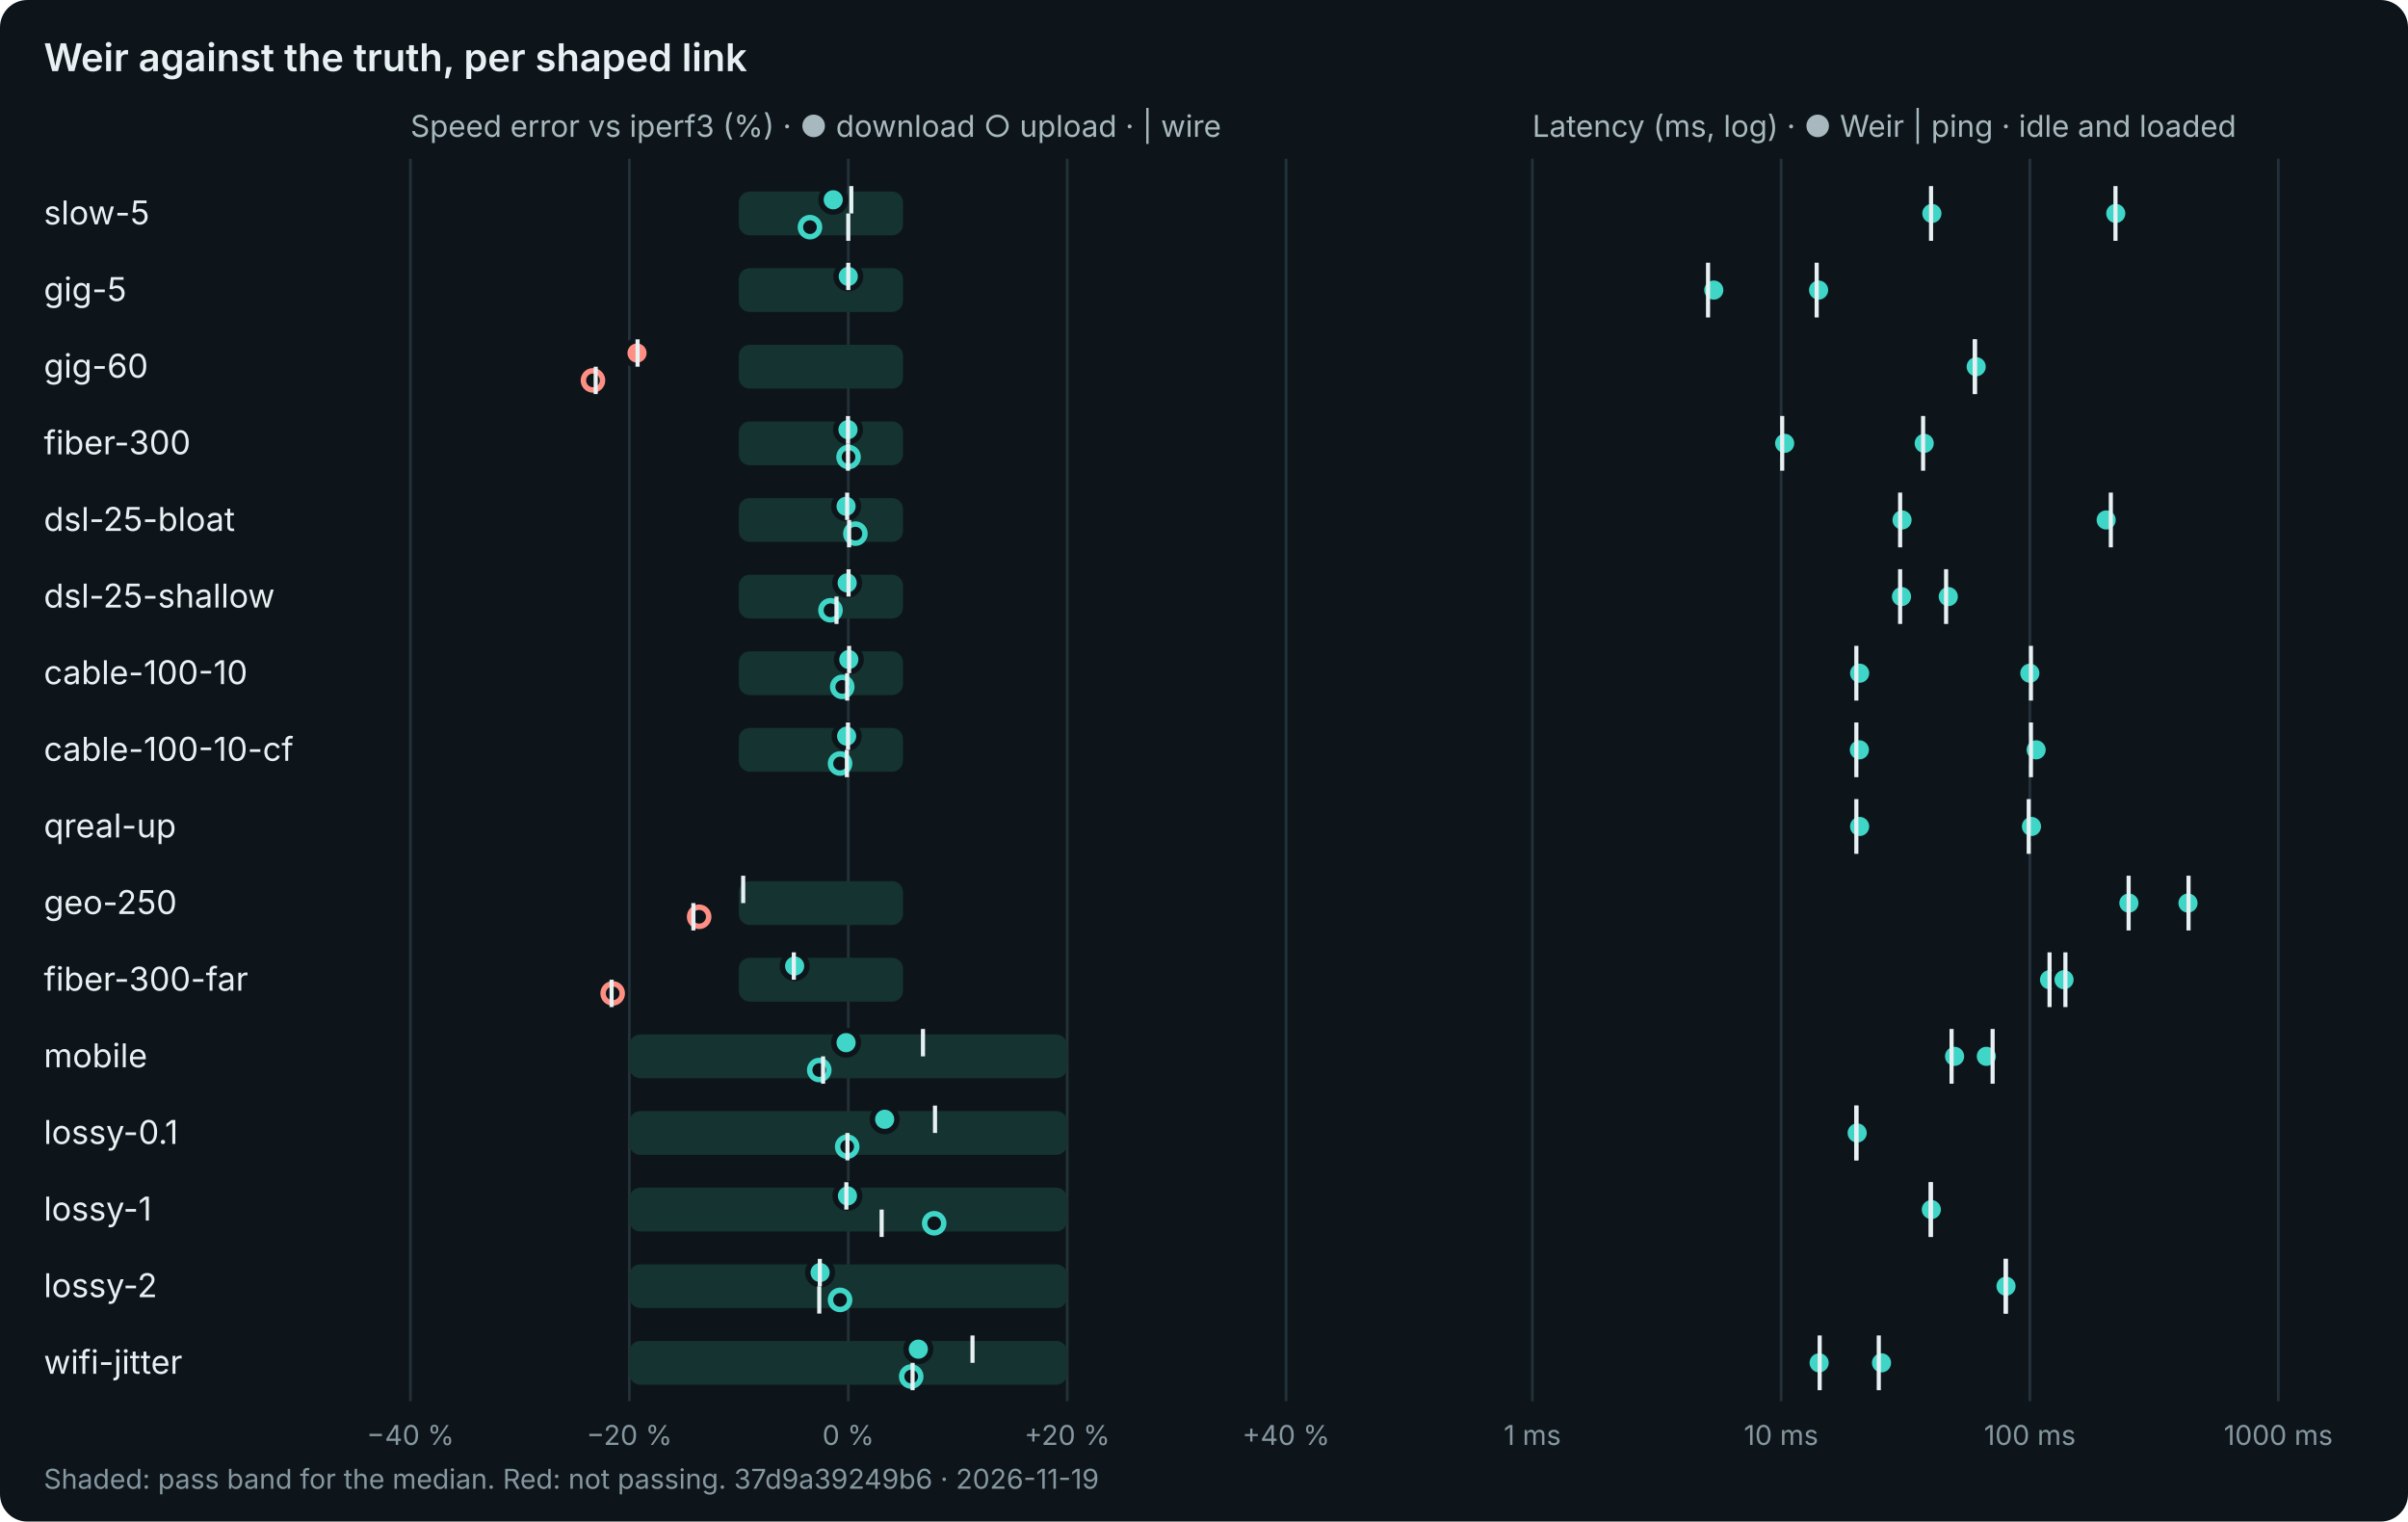
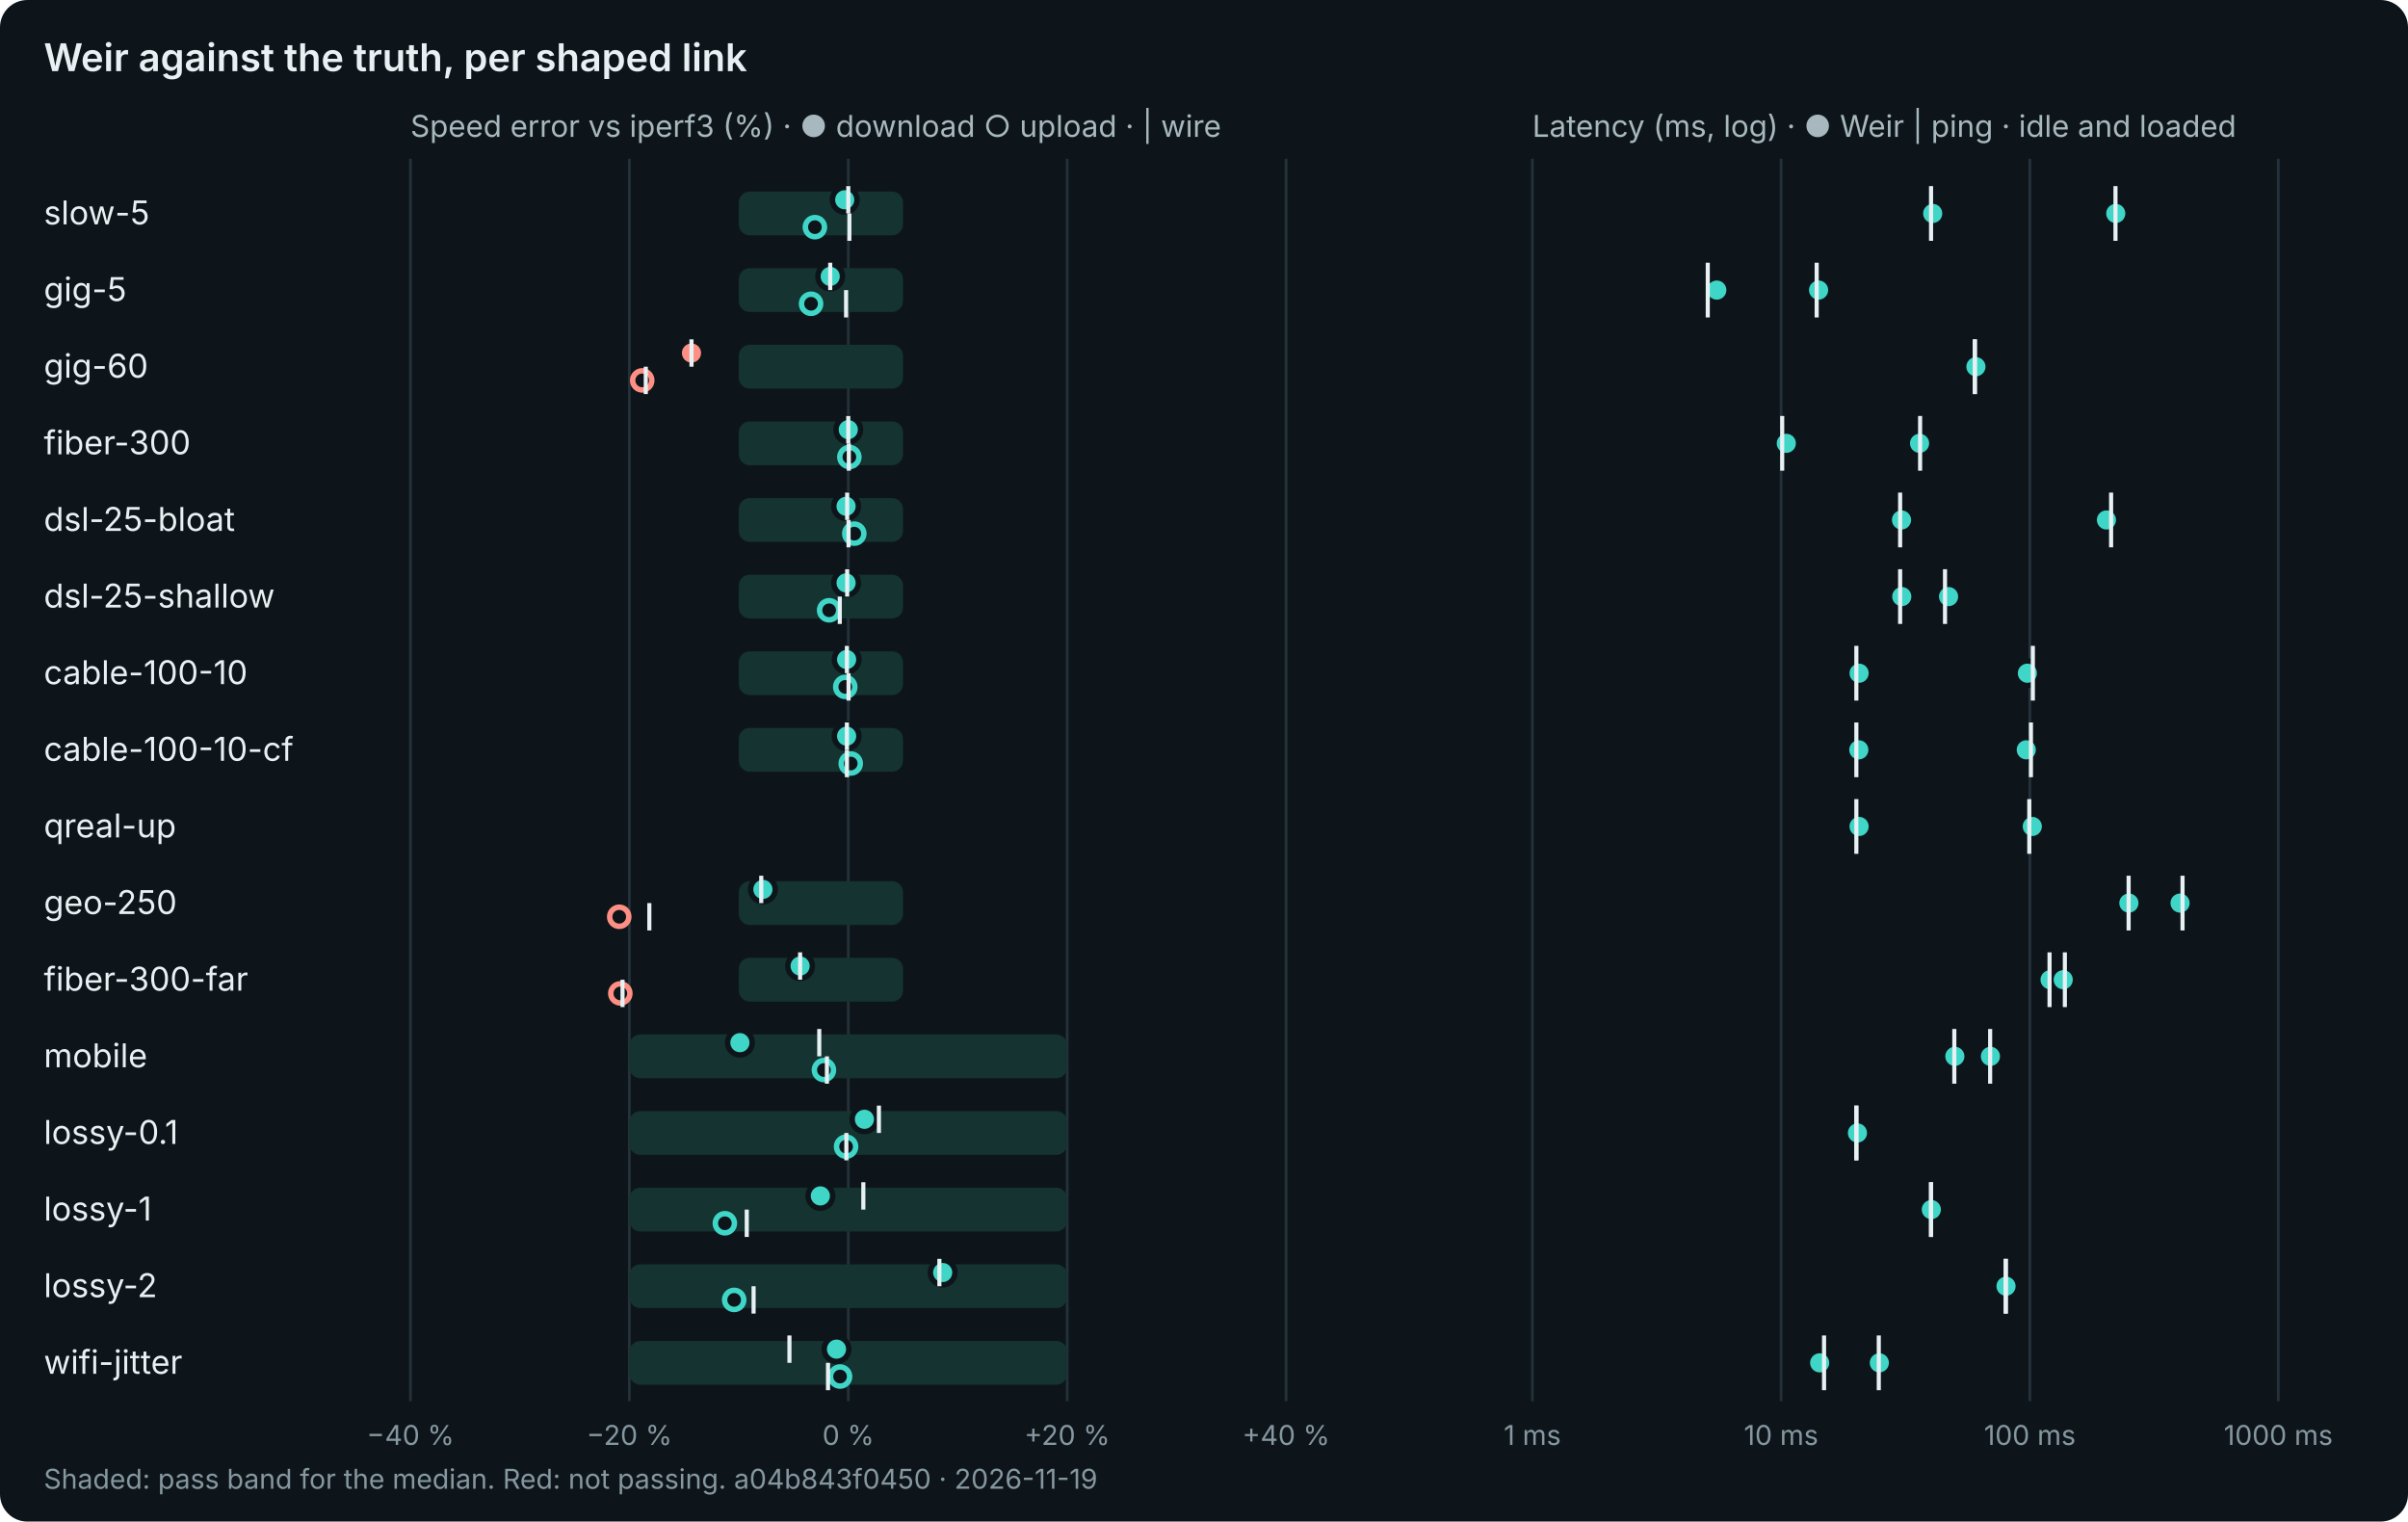
<svg xmlns="http://www.w3.org/2000/svg" width="880" height="556" viewBox="0 0 880 556" role="img" aria-label="Weir accuracy per shaped link, 16 links; ceiling for 1 Gbps is 956 Mbps">
  <style>text{font-family:-apple-system, BlinkMacSystemFont, "Segoe UI", system-ui, sans-serif;font-variant-numeric:tabular-nums;fill:#a7b8bf;font-size:11px}.title{fill:#e7f1f3;font-size:14px;font-weight:600}.axis-title{fill:#a7b8bf;font-size:11px}.label{fill:#e7f1f3;font-size:12px}.tick{fill:#8597a0;font-size:10px}.note{fill:#8597a0;font-size:10px}</style>
  <rect width="880" height="556" rx="10" fill="#0e151a" />
  <text x="16" y="26" class="title">Weir against the truth, per shaped link</text>
  <text x="150" y="50" class="axis-title">Speed error vs iperf3 (%) · ● download ○ upload · | wire</text>
  <text x="560" y="50" class="axis-title">Latency (ms, log) · ● Weir | ping · idle and loaded</text>
  <line x1="150" y1="58" x2="150" y2="512" stroke="#22313a" stroke-width="1" />
  <text x="150" y="528" class="tick" text-anchor="middle">−40 %</text>
  <line x1="230" y1="58" x2="230" y2="512" stroke="#22313a" stroke-width="1" />
  <text x="230" y="528" class="tick" text-anchor="middle">−20 %</text>
  <line x1="310" y1="58" x2="310" y2="512" stroke="#22313a" stroke-width="1" />
  <text x="310" y="528" class="tick" text-anchor="middle">0 %</text>
  <line x1="390" y1="58" x2="390" y2="512" stroke="#22313a" stroke-width="1" />
  <text x="390" y="528" class="tick" text-anchor="middle">+20 %</text>
  <line x1="470" y1="58" x2="470" y2="512" stroke="#22313a" stroke-width="1" />
  <text x="470" y="528" class="tick" text-anchor="middle">+40 %</text>
  <line x1="560" y1="58" x2="560" y2="512" stroke="#22313a" stroke-width="1" />
  <text x="560" y="528" class="tick" text-anchor="middle">1 ms</text>
  <line x1="650.9" y1="58" x2="650.9" y2="512" stroke="#22313a" stroke-width="1" />
  <text x="650.9" y="528" class="tick" text-anchor="middle">10 ms</text>
  <line x1="741.8" y1="58" x2="741.8" y2="512" stroke="#22313a" stroke-width="1" />
  <text x="741.8" y="528" class="tick" text-anchor="middle">100 ms</text>
  <line x1="832.6" y1="58" x2="832.6" y2="512" stroke="#22313a" stroke-width="1" />
  <text x="832.6" y="528" class="tick" text-anchor="middle">1000 ms</text>
  <text x="16" y="82" class="label">slow-5</text>
  <rect x="270" y="70" width="60" height="16" rx="4" fill="#143331" />
-   <circle cx="304.5" cy="73" r="4.5" fill="#3fd6c8" stroke="#0e151a" stroke-width="2" />
-   <circle cx="296" cy="83" r="3.5" fill="#0e151a" stroke="#3fd6c8" stroke-width="2" />
-   <circle cx="706" cy="78" r="4.5" fill="#3fd6c8" stroke="#0e151a" stroke-width="2" />
+   <circle cx="308.7" cy="73" r="4.5" fill="#3fd6c8" stroke="#0e151a" stroke-width="2" />
+   <circle cx="297.8" cy="83" r="3.5" fill="#0e151a" stroke="#3fd6c8" stroke-width="2" />
+   <circle cx="706.3" cy="78" r="4.5" fill="#3fd6c8" stroke="#0e151a" stroke-width="2" />
  <circle cx="773.2" cy="78" r="4.5" fill="#3fd6c8" stroke="#0e151a" stroke-width="2" />
-   <line x1="311.1" y1="68" x2="311.1" y2="78" stroke="#e7f1f3" stroke-width="1.5" />
-   <line x1="310" y1="78" x2="310" y2="88" stroke="#e7f1f3" stroke-width="1.5" />
+   <line x1="310" y1="68" x2="310" y2="78" stroke="#e7f1f3" stroke-width="1.5" />
+   <line x1="310.4" y1="78" x2="310.4" y2="88" stroke="#e7f1f3" stroke-width="1.5" />
  <line x1="705.7" y1="68" x2="705.7" y2="88" stroke="#e7f1f3" stroke-width="1.5" />
  <line x1="773.1" y1="68" x2="773.1" y2="88" stroke="#e7f1f3" stroke-width="1.5" />
  <text x="16" y="110" class="label">gig-5</text>
  <rect x="270" y="98" width="60" height="16" rx="4" fill="#143331" />
-   <circle cx="310" cy="101" r="4.5" fill="#3fd6c8" stroke="#0e151a" stroke-width="2" />
-   <circle cx="626.3" cy="106" r="4.5" fill="#3fd6c8" stroke="#0e151a" stroke-width="2" />
+   <circle cx="303.4" cy="101" r="4.5" fill="#3fd6c8" stroke="#0e151a" stroke-width="2" />
+   <circle cx="296.4" cy="111" r="3.5" fill="#0e151a" stroke="#3fd6c8" stroke-width="2" />
+   <circle cx="627.4" cy="106" r="4.5" fill="#3fd6c8" stroke="#0e151a" stroke-width="2" />
  <circle cx="664.6" cy="106" r="4.5" fill="#3fd6c8" stroke="#0e151a" stroke-width="2" />
-   <line x1="310" y1="96" x2="310" y2="106" stroke="#e7f1f3" stroke-width="1.5" />
-   <line x1="624.2" y1="96" x2="624.2" y2="116" stroke="#e7f1f3" stroke-width="1.5" />
+   <line x1="303.4" y1="96" x2="303.4" y2="106" stroke="#e7f1f3" stroke-width="1.5" />
+   <line x1="309.2" y1="106" x2="309.2" y2="116" stroke="#e7f1f3" stroke-width="1.5" />
+   <line x1="624.1" y1="96" x2="624.1" y2="116" stroke="#e7f1f3" stroke-width="1.5" />
  <line x1="663.9" y1="96" x2="663.9" y2="116" stroke="#e7f1f3" stroke-width="1.5" />
  <text x="16" y="138" class="label">gig-60</text>
  <rect x="270" y="126" width="60" height="16" rx="4" fill="#143331" />
-   <circle cx="232.8" cy="129" r="4.5" fill="#ff8f84" stroke="#0e151a" stroke-width="2" />
-   <circle cx="216.7" cy="139" r="3.5" fill="#0e151a" stroke="#ff8f84" stroke-width="2" />
-   <circle cx="721.9" cy="134" r="4.5" fill="#3fd6c8" stroke="#0e151a" stroke-width="2" />
-   <circle cx="722.2" cy="134" r="4.5" fill="#3fd6c8" stroke="#0e151a" stroke-width="2" />
-   <line x1="233" y1="124" x2="233" y2="134" stroke="#e7f1f3" stroke-width="1.5" />
-   <line x1="217.7" y1="134" x2="217.7" y2="144" stroke="#e7f1f3" stroke-width="1.5" />
+   <circle cx="252.7" cy="129" r="4.5" fill="#ff8f84" stroke="#0e151a" stroke-width="2" />
+   <circle cx="234.7" cy="139" r="3.5" fill="#0e151a" stroke="#ff8f84" stroke-width="2" />
+   <circle cx="722" cy="134" r="4.5" fill="#3fd6c8" stroke="#0e151a" stroke-width="2" />
+   <circle cx="722.1" cy="134" r="4.5" fill="#3fd6c8" stroke="#0e151a" stroke-width="2" />
+   <line x1="252.7" y1="124" x2="252.7" y2="134" stroke="#e7f1f3" stroke-width="1.5" />
+   <line x1="236" y1="134" x2="236" y2="144" stroke="#e7f1f3" stroke-width="1.5" />
  <line x1="721.7" y1="124" x2="721.7" y2="144" stroke="#e7f1f3" stroke-width="1.5" />
  <line x1="721.7" y1="124" x2="721.7" y2="144" stroke="#e7f1f3" stroke-width="1.5" />
  <text x="16" y="166" class="label">fiber-300</text>
  <rect x="270" y="154" width="60" height="16" rx="4" fill="#143331" />
-   <circle cx="309.9" cy="157" r="4.5" fill="#3fd6c8" stroke="#0e151a" stroke-width="2" />
-   <circle cx="310.1" cy="167" r="3.5" fill="#0e151a" stroke="#3fd6c8" stroke-width="2" />
-   <circle cx="652.2" cy="162" r="4.5" fill="#3fd6c8" stroke="#0e151a" stroke-width="2" />
-   <circle cx="703.2" cy="162" r="4.5" fill="#3fd6c8" stroke="#0e151a" stroke-width="2" />
-   <line x1="309.9" y1="152" x2="309.9" y2="162" stroke="#e7f1f3" stroke-width="1.5" />
-   <line x1="309.9" y1="162" x2="309.9" y2="172" stroke="#e7f1f3" stroke-width="1.5" />
+   <circle cx="310" cy="157" r="4.5" fill="#3fd6c8" stroke="#0e151a" stroke-width="2" />
+   <circle cx="310.4" cy="167" r="3.5" fill="#0e151a" stroke="#3fd6c8" stroke-width="2" />
+   <circle cx="652.8" cy="162" r="4.5" fill="#3fd6c8" stroke="#0e151a" stroke-width="2" />
+   <circle cx="701.5" cy="162" r="4.5" fill="#3fd6c8" stroke="#0e151a" stroke-width="2" />
+   <line x1="310" y1="152" x2="310" y2="162" stroke="#e7f1f3" stroke-width="1.5" />
+   <line x1="310.2" y1="162" x2="310.2" y2="172" stroke="#e7f1f3" stroke-width="1.5" />
  <line x1="651.3" y1="152" x2="651.3" y2="172" stroke="#e7f1f3" stroke-width="1.5" />
-   <line x1="702.8" y1="152" x2="702.8" y2="172" stroke="#e7f1f3" stroke-width="1.5" />
+   <line x1="701.7" y1="152" x2="701.7" y2="172" stroke="#e7f1f3" stroke-width="1.5" />
  <text x="16" y="194" class="label">dsl-25-bloat</text>
  <rect x="270" y="182" width="60" height="16" rx="4" fill="#143331" />
  <circle cx="309.2" cy="185" r="4.5" fill="#3fd6c8" stroke="#0e151a" stroke-width="2" />
-   <circle cx="312.6" cy="195" r="3.5" fill="#0e151a" stroke="#3fd6c8" stroke-width="2" />
-   <circle cx="695.1" cy="190" r="4.5" fill="#3fd6c8" stroke="#0e151a" stroke-width="2" />
-   <circle cx="769.7" cy="190" r="4.5" fill="#3fd6c8" stroke="#0e151a" stroke-width="2" />
+   <circle cx="312.2" cy="195" r="3.5" fill="#0e151a" stroke="#3fd6c8" stroke-width="2" />
+   <circle cx="694.9" cy="190" r="4.5" fill="#3fd6c8" stroke="#0e151a" stroke-width="2" />
+   <circle cx="769.8" cy="190" r="4.5" fill="#3fd6c8" stroke="#0e151a" stroke-width="2" />
  <line x1="309.6" y1="180" x2="309.6" y2="190" stroke="#e7f1f3" stroke-width="1.5" />
-   <line x1="310.3" y1="190" x2="310.3" y2="200" stroke="#e7f1f3" stroke-width="1.5" />
+   <line x1="310.1" y1="190" x2="310.1" y2="200" stroke="#e7f1f3" stroke-width="1.5" />
  <line x1="694.4" y1="180" x2="694.4" y2="200" stroke="#e7f1f3" stroke-width="1.5" />
-   <line x1="771.4" y1="180" x2="771.4" y2="200" stroke="#e7f1f3" stroke-width="1.5" />
+   <line x1="771.5" y1="180" x2="771.5" y2="200" stroke="#e7f1f3" stroke-width="1.5" />
  <text x="16" y="222" class="label">dsl-25-shallow</text>
  <rect x="270" y="210" width="60" height="16" rx="4" fill="#143331" />
-   <circle cx="309.6" cy="213" r="4.5" fill="#3fd6c8" stroke="#0e151a" stroke-width="2" />
-   <circle cx="303.5" cy="223" r="3.5" fill="#0e151a" stroke="#3fd6c8" stroke-width="2" />
-   <circle cx="694.9" cy="218" r="4.5" fill="#3fd6c8" stroke="#0e151a" stroke-width="2" />
-   <circle cx="712" cy="218" r="4.5" fill="#3fd6c8" stroke="#0e151a" stroke-width="2" />
-   <line x1="310.1" y1="208" x2="310.1" y2="218" stroke="#e7f1f3" stroke-width="1.5" />
-   <line x1="305.7" y1="218" x2="305.7" y2="228" stroke="#e7f1f3" stroke-width="1.5" />
+   <circle cx="309.2" cy="213" r="4.5" fill="#3fd6c8" stroke="#0e151a" stroke-width="2" />
+   <circle cx="303" cy="223" r="3.5" fill="#0e151a" stroke="#3fd6c8" stroke-width="2" />
+   <circle cx="695" cy="218" r="4.5" fill="#3fd6c8" stroke="#0e151a" stroke-width="2" />
+   <circle cx="712.1" cy="218" r="4.5" fill="#3fd6c8" stroke="#0e151a" stroke-width="2" />
+   <line x1="309.6" y1="208" x2="309.6" y2="218" stroke="#e7f1f3" stroke-width="1.5" />
+   <line x1="306.9" y1="218" x2="306.9" y2="228" stroke="#e7f1f3" stroke-width="1.5" />
  <line x1="694.4" y1="208" x2="694.4" y2="228" stroke="#e7f1f3" stroke-width="1.5" />
-   <line x1="711.2" y1="208" x2="711.2" y2="228" stroke="#e7f1f3" stroke-width="1.5" />
+   <line x1="710.8" y1="208" x2="710.8" y2="228" stroke="#e7f1f3" stroke-width="1.5" />
  <text x="16" y="250" class="label">cable-100-10</text>
  <rect x="270" y="238" width="60" height="16" rx="4" fill="#143331" />
-   <circle cx="310.2" cy="241" r="4.5" fill="#3fd6c8" stroke="#0e151a" stroke-width="2" />
-   <circle cx="307.8" cy="251" r="3.5" fill="#0e151a" stroke="#3fd6c8" stroke-width="2" />
-   <circle cx="679.6" cy="246" r="4.5" fill="#3fd6c8" stroke="#0e151a" stroke-width="2" />
-   <circle cx="741.8" cy="246" r="4.5" fill="#3fd6c8" stroke="#0e151a" stroke-width="2" />
-   <line x1="310.3" y1="236" x2="310.3" y2="246" stroke="#e7f1f3" stroke-width="1.5" />
-   <line x1="309.6" y1="246" x2="309.6" y2="256" stroke="#e7f1f3" stroke-width="1.5" />
+   <circle cx="309.4" cy="241" r="4.5" fill="#3fd6c8" stroke="#0e151a" stroke-width="2" />
+   <circle cx="308.9" cy="251" r="3.5" fill="#0e151a" stroke="#3fd6c8" stroke-width="2" />
+   <circle cx="679.4" cy="246" r="4.5" fill="#3fd6c8" stroke="#0e151a" stroke-width="2" />
+   <circle cx="740.9" cy="246" r="4.5" fill="#3fd6c8" stroke="#0e151a" stroke-width="2" />
+   <line x1="309.5" y1="236" x2="309.5" y2="246" stroke="#e7f1f3" stroke-width="1.5" />
+   <line x1="310.1" y1="246" x2="310.1" y2="256" stroke="#e7f1f3" stroke-width="1.5" />
  <line x1="678.4" y1="236" x2="678.4" y2="256" stroke="#e7f1f3" stroke-width="1.5" />
-   <line x1="742.2" y1="236" x2="742.2" y2="256" stroke="#e7f1f3" stroke-width="1.5" />
+   <line x1="742.9" y1="236" x2="742.9" y2="256" stroke="#e7f1f3" stroke-width="1.5" />
  <text x="16" y="278" class="label">cable-100-10-cf</text>
  <rect x="270" y="266" width="60" height="16" rx="4" fill="#143331" />
  <circle cx="309.4" cy="269" r="4.5" fill="#3fd6c8" stroke="#0e151a" stroke-width="2" />
-   <circle cx="307" cy="279" r="3.5" fill="#0e151a" stroke="#3fd6c8" stroke-width="2" />
-   <circle cx="679.5" cy="274" r="4.5" fill="#3fd6c8" stroke="#0e151a" stroke-width="2" />
-   <circle cx="744.1" cy="274" r="4.5" fill="#3fd6c8" stroke="#0e151a" stroke-width="2" />
-   <line x1="309.9" y1="264" x2="309.9" y2="274" stroke="#e7f1f3" stroke-width="1.5" />
+   <circle cx="310.9" cy="279" r="3.5" fill="#0e151a" stroke="#3fd6c8" stroke-width="2" />
+   <circle cx="679.3" cy="274" r="4.5" fill="#3fd6c8" stroke="#0e151a" stroke-width="2" />
+   <circle cx="740.5" cy="274" r="4.5" fill="#3fd6c8" stroke="#0e151a" stroke-width="2" />
+   <line x1="309.5" y1="264" x2="309.5" y2="274" stroke="#e7f1f3" stroke-width="1.5" />
  <line x1="309.5" y1="274" x2="309.5" y2="284" stroke="#e7f1f3" stroke-width="1.5" />
  <line x1="678.4" y1="264" x2="678.4" y2="284" stroke="#e7f1f3" stroke-width="1.5" />
  <line x1="742.2" y1="264" x2="742.2" y2="284" stroke="#e7f1f3" stroke-width="1.5" />
  <text x="16" y="306" class="label">qreal-up</text>
-   <circle cx="679.6" cy="302" r="4.5" fill="#3fd6c8" stroke="#0e151a" stroke-width="2" />
-   <circle cx="742.4" cy="302" r="4.5" fill="#3fd6c8" stroke="#0e151a" stroke-width="2" />
+   <circle cx="679.4" cy="302" r="4.5" fill="#3fd6c8" stroke="#0e151a" stroke-width="2" />
+   <circle cx="742.7" cy="302" r="4.5" fill="#3fd6c8" stroke="#0e151a" stroke-width="2" />
  <line x1="678.4" y1="292" x2="678.4" y2="312" stroke="#e7f1f3" stroke-width="1.5" />
-   <line x1="741.4" y1="292" x2="741.4" y2="312" stroke="#e7f1f3" stroke-width="1.5" />
+   <line x1="741.6" y1="292" x2="741.6" y2="312" stroke="#e7f1f3" stroke-width="1.5" />
  <text x="16" y="334" class="label">geo-250</text>
  <rect x="270" y="322" width="60" height="16" rx="4" fill="#143331" />
-   <circle cx="255.5" cy="335" r="3.5" fill="#0e151a" stroke="#ff8f84" stroke-width="2" />
+   <circle cx="278.8" cy="325" r="4.5" fill="#3fd6c8" stroke="#0e151a" stroke-width="2" />
+   <circle cx="226.3" cy="335" r="3.5" fill="#0e151a" stroke="#ff8f84" stroke-width="2" />
  <circle cx="778" cy="330" r="4.5" fill="#3fd6c8" stroke="#0e151a" stroke-width="2" />
-   <circle cx="799.6" cy="330" r="4.5" fill="#3fd6c8" stroke="#0e151a" stroke-width="2" />
-   <line x1="271.6" y1="320" x2="271.6" y2="330" stroke="#e7f1f3" stroke-width="1.5" />
-   <line x1="253.4" y1="330" x2="253.4" y2="340" stroke="#e7f1f3" stroke-width="1.5" />
+   <circle cx="796.7" cy="330" r="4.5" fill="#3fd6c8" stroke="#0e151a" stroke-width="2" />
+   <line x1="278.2" y1="320" x2="278.2" y2="330" stroke="#e7f1f3" stroke-width="1.5" />
+   <line x1="237.3" y1="330" x2="237.3" y2="340" stroke="#e7f1f3" stroke-width="1.5" />
  <line x1="777.9" y1="320" x2="777.9" y2="340" stroke="#e7f1f3" stroke-width="1.5" />
-   <line x1="799.8" y1="320" x2="799.8" y2="340" stroke="#e7f1f3" stroke-width="1.5" />
+   <line x1="797.6" y1="320" x2="797.6" y2="340" stroke="#e7f1f3" stroke-width="1.5" />
  <text x="16" y="362" class="label">fiber-300-far</text>
  <rect x="270" y="350" width="60" height="16" rx="4" fill="#143331" />
-   <circle cx="290.4" cy="353" r="4.5" fill="#3fd6c8" stroke="#0e151a" stroke-width="2" />
-   <circle cx="223.9" cy="363" r="3.5" fill="#0e151a" stroke="#ff8f84" stroke-width="2" />
-   <circle cx="749" cy="358" r="4.5" fill="#3fd6c8" stroke="#0e151a" stroke-width="2" />
-   <circle cx="754.3" cy="358" r="4.5" fill="#3fd6c8" stroke="#0e151a" stroke-width="2" />
-   <line x1="290.1" y1="348" x2="290.1" y2="358" stroke="#e7f1f3" stroke-width="1.5" />
-   <line x1="223.5" y1="358" x2="223.5" y2="368" stroke="#e7f1f3" stroke-width="1.5" />
+   <circle cx="292.4" cy="353" r="4.5" fill="#3fd6c8" stroke="#0e151a" stroke-width="2" />
+   <circle cx="226.7" cy="363" r="3.5" fill="#0e151a" stroke="#ff8f84" stroke-width="2" />
+   <circle cx="749.2" cy="358" r="4.5" fill="#3fd6c8" stroke="#0e151a" stroke-width="2" />
+   <circle cx="754" cy="358" r="4.5" fill="#3fd6c8" stroke="#0e151a" stroke-width="2" />
+   <line x1="292.4" y1="348" x2="292.4" y2="358" stroke="#e7f1f3" stroke-width="1.5" />
+   <line x1="227.5" y1="358" x2="227.5" y2="368" stroke="#e7f1f3" stroke-width="1.5" />
  <line x1="749" y1="348" x2="749" y2="368" stroke="#e7f1f3" stroke-width="1.5" />
-   <line x1="754.8" y1="348" x2="754.8" y2="368" stroke="#e7f1f3" stroke-width="1.5" />
+   <line x1="754.6" y1="348" x2="754.6" y2="368" stroke="#e7f1f3" stroke-width="1.5" />
  <text x="16" y="390" class="label">mobile</text>
  <rect x="230" y="378" width="160" height="16" rx="4" fill="#143331" />
-   <circle cx="309.2" cy="381" r="4.5" fill="#3fd6c8" stroke="#0e151a" stroke-width="2" />
-   <circle cx="299.4" cy="391" r="3.5" fill="#0e151a" stroke="#3fd6c8" stroke-width="2" />
-   <circle cx="714.3" cy="386" r="4.5" fill="#3fd6c8" stroke="#0e151a" stroke-width="2" />
-   <circle cx="725.9" cy="386" r="4.5" fill="#3fd6c8" stroke="#0e151a" stroke-width="2" />
-   <line x1="337.3" y1="376" x2="337.3" y2="386" stroke="#e7f1f3" stroke-width="1.5" />
-   <line x1="300.8" y1="386" x2="300.8" y2="396" stroke="#e7f1f3" stroke-width="1.5" />
-   <line x1="713.2" y1="376" x2="713.2" y2="396" stroke="#e7f1f3" stroke-width="1.5" />
-   <line x1="728.2" y1="376" x2="728.2" y2="396" stroke="#e7f1f3" stroke-width="1.5" />
+   <circle cx="270.4" cy="381" r="4.5" fill="#3fd6c8" stroke="#0e151a" stroke-width="2" />
+   <circle cx="301.1" cy="391" r="3.5" fill="#0e151a" stroke="#3fd6c8" stroke-width="2" />
+   <circle cx="714.4" cy="386" r="4.5" fill="#3fd6c8" stroke="#0e151a" stroke-width="2" />
+   <circle cx="727.4" cy="386" r="4.5" fill="#3fd6c8" stroke="#0e151a" stroke-width="2" />
+   <line x1="299.4" y1="376" x2="299.4" y2="386" stroke="#e7f1f3" stroke-width="1.5" />
+   <line x1="302.2" y1="386" x2="302.2" y2="396" stroke="#e7f1f3" stroke-width="1.5" />
+   <line x1="714.2" y1="376" x2="714.2" y2="396" stroke="#e7f1f3" stroke-width="1.5" />
+   <line x1="727.3" y1="376" x2="727.3" y2="396" stroke="#e7f1f3" stroke-width="1.5" />
  <text x="16" y="418" class="label">lossy-0.1</text>
  <rect x="230" y="406" width="160" height="16" rx="4" fill="#143331" />
-   <circle cx="323.3" cy="409" r="4.5" fill="#3fd6c8" stroke="#0e151a" stroke-width="2" />
-   <circle cx="309.6" cy="419" r="3.5" fill="#0e151a" stroke="#3fd6c8" stroke-width="2" />
-   <circle cx="678.9" cy="414" r="4.5" fill="#3fd6c8" stroke="#0e151a" stroke-width="2" />
-   <circle cx="678.7" cy="414" r="4.5" fill="#3fd6c8" stroke="#0e151a" stroke-width="2" />
-   <line x1="341.7" y1="404" x2="341.7" y2="414" stroke="#e7f1f3" stroke-width="1.5" />
-   <line x1="309.7" y1="414" x2="309.7" y2="424" stroke="#e7f1f3" stroke-width="1.5" />
+   <circle cx="315.9" cy="409" r="4.5" fill="#3fd6c8" stroke="#0e151a" stroke-width="2" />
+   <circle cx="309.2" cy="419" r="3.5" fill="#0e151a" stroke="#3fd6c8" stroke-width="2" />
+   <circle cx="679" cy="414" r="4.5" fill="#3fd6c8" stroke="#0e151a" stroke-width="2" />
+   <circle cx="678.8" cy="414" r="4.5" fill="#3fd6c8" stroke="#0e151a" stroke-width="2" />
+   <line x1="321.2" y1="404" x2="321.2" y2="414" stroke="#e7f1f3" stroke-width="1.5" />
+   <line x1="309.3" y1="414" x2="309.3" y2="424" stroke="#e7f1f3" stroke-width="1.5" />
  <line x1="678.4" y1="404" x2="678.4" y2="424" stroke="#e7f1f3" stroke-width="1.5" />
  <line x1="678.4" y1="404" x2="678.4" y2="424" stroke="#e7f1f3" stroke-width="1.5" />
  <text x="16" y="446" class="label">lossy-1</text>
  <rect x="230" y="434" width="160" height="16" rx="4" fill="#143331" />
-   <circle cx="309.7" cy="437" r="4.5" fill="#3fd6c8" stroke="#0e151a" stroke-width="2" />
-   <circle cx="341.4" cy="447" r="3.5" fill="#0e151a" stroke="#3fd6c8" stroke-width="2" />
-   <circle cx="705.9" cy="442" r="4.5" fill="#3fd6c8" stroke="#0e151a" stroke-width="2" />
+   <circle cx="299.8" cy="437" r="4.5" fill="#3fd6c8" stroke="#0e151a" stroke-width="2" />
+   <circle cx="264.9" cy="447" r="3.5" fill="#0e151a" stroke="#3fd6c8" stroke-width="2" />
+   <circle cx="706" cy="442" r="4.5" fill="#3fd6c8" stroke="#0e151a" stroke-width="2" />
  <circle cx="705.8" cy="442" r="4.5" fill="#3fd6c8" stroke="#0e151a" stroke-width="2" />
-   <line x1="309.3" y1="432" x2="309.3" y2="442" stroke="#e7f1f3" stroke-width="1.5" />
-   <line x1="322.2" y1="442" x2="322.2" y2="452" stroke="#e7f1f3" stroke-width="1.5" />
-   <line x1="705.6" y1="432" x2="705.6" y2="452" stroke="#e7f1f3" stroke-width="1.5" />
-   <line x1="705.6" y1="432" x2="705.6" y2="452" stroke="#e7f1f3" stroke-width="1.5" />
+   <line x1="315.5" y1="432" x2="315.5" y2="442" stroke="#e7f1f3" stroke-width="1.5" />
+   <line x1="272.9" y1="442" x2="272.9" y2="452" stroke="#e7f1f3" stroke-width="1.5" />
+   <line x1="705.7" y1="432" x2="705.7" y2="452" stroke="#e7f1f3" stroke-width="1.5" />
+   <line x1="705.7" y1="432" x2="705.7" y2="452" stroke="#e7f1f3" stroke-width="1.5" />
  <text x="16" y="474" class="label">lossy-2</text>
  <rect x="230" y="462" width="160" height="16" rx="4" fill="#143331" />
-   <circle cx="299.7" cy="465" r="4.5" fill="#3fd6c8" stroke="#0e151a" stroke-width="2" />
-   <circle cx="307" cy="475" r="3.5" fill="#0e151a" stroke="#3fd6c8" stroke-width="2" />
+   <circle cx="344.5" cy="465" r="4.5" fill="#3fd6c8" stroke="#0e151a" stroke-width="2" />
+   <circle cx="268.3" cy="475" r="3.5" fill="#0e151a" stroke="#3fd6c8" stroke-width="2" />
  <circle cx="733.2" cy="470" r="4.5" fill="#3fd6c8" stroke="#0e151a" stroke-width="2" />
  <circle cx="733.1" cy="470" r="4.5" fill="#3fd6c8" stroke="#0e151a" stroke-width="2" />
-   <line x1="299.6" y1="460" x2="299.6" y2="470" stroke="#e7f1f3" stroke-width="1.5" />
-   <line x1="299.4" y1="470" x2="299.4" y2="480" stroke="#e7f1f3" stroke-width="1.5" />
+   <line x1="343.3" y1="460" x2="343.3" y2="470" stroke="#e7f1f3" stroke-width="1.5" />
+   <line x1="275.4" y1="470" x2="275.4" y2="480" stroke="#e7f1f3" stroke-width="1.5" />
  <line x1="733" y1="460" x2="733" y2="480" stroke="#e7f1f3" stroke-width="1.5" />
  <line x1="733" y1="460" x2="733" y2="480" stroke="#e7f1f3" stroke-width="1.5" />
  <text x="16" y="502" class="label">wifi-jitter</text>
  <rect x="230" y="490" width="160" height="16" rx="4" fill="#143331" />
-   <circle cx="335.6" cy="493" r="4.5" fill="#3fd6c8" stroke="#0e151a" stroke-width="2" />
-   <circle cx="333" cy="503" r="3.5" fill="#0e151a" stroke="#3fd6c8" stroke-width="2" />
-   <circle cx="664.8" cy="498" r="4.5" fill="#3fd6c8" stroke="#0e151a" stroke-width="2" />
-   <circle cx="687.6" cy="498" r="4.5" fill="#3fd6c8" stroke="#0e151a" stroke-width="2" />
-   <line x1="355.4" y1="488" x2="355.4" y2="498" stroke="#e7f1f3" stroke-width="1.5" />
-   <line x1="333.5" y1="498" x2="333.5" y2="508" stroke="#e7f1f3" stroke-width="1.5" />
-   <line x1="665" y1="488" x2="665" y2="508" stroke="#e7f1f3" stroke-width="1.5" />
+   <circle cx="305.7" cy="493" r="4.5" fill="#3fd6c8" stroke="#0e151a" stroke-width="2" />
+   <circle cx="307" cy="503" r="3.5" fill="#0e151a" stroke="#3fd6c8" stroke-width="2" />
+   <circle cx="665" cy="498" r="4.5" fill="#3fd6c8" stroke="#0e151a" stroke-width="2" />
+   <circle cx="686.8" cy="498" r="4.5" fill="#3fd6c8" stroke="#0e151a" stroke-width="2" />
+   <line x1="288.5" y1="488" x2="288.5" y2="498" stroke="#e7f1f3" stroke-width="1.5" />
+   <line x1="302.6" y1="498" x2="302.6" y2="508" stroke="#e7f1f3" stroke-width="1.5" />
+   <line x1="666.6" y1="488" x2="666.6" y2="508" stroke="#e7f1f3" stroke-width="1.5" />
  <line x1="686.6" y1="488" x2="686.6" y2="508" stroke="#e7f1f3" stroke-width="1.5" />
-   <text x="16" y="544" class="note">Shaded: pass band for the median. Red: not passing. 37d9a39249b6 · 2026-11-19</text>
+   <text x="16" y="544" class="note">Shaded: pass band for the median. Red: not passing. a04b843f0450 · 2026-11-19</text>
</svg>
